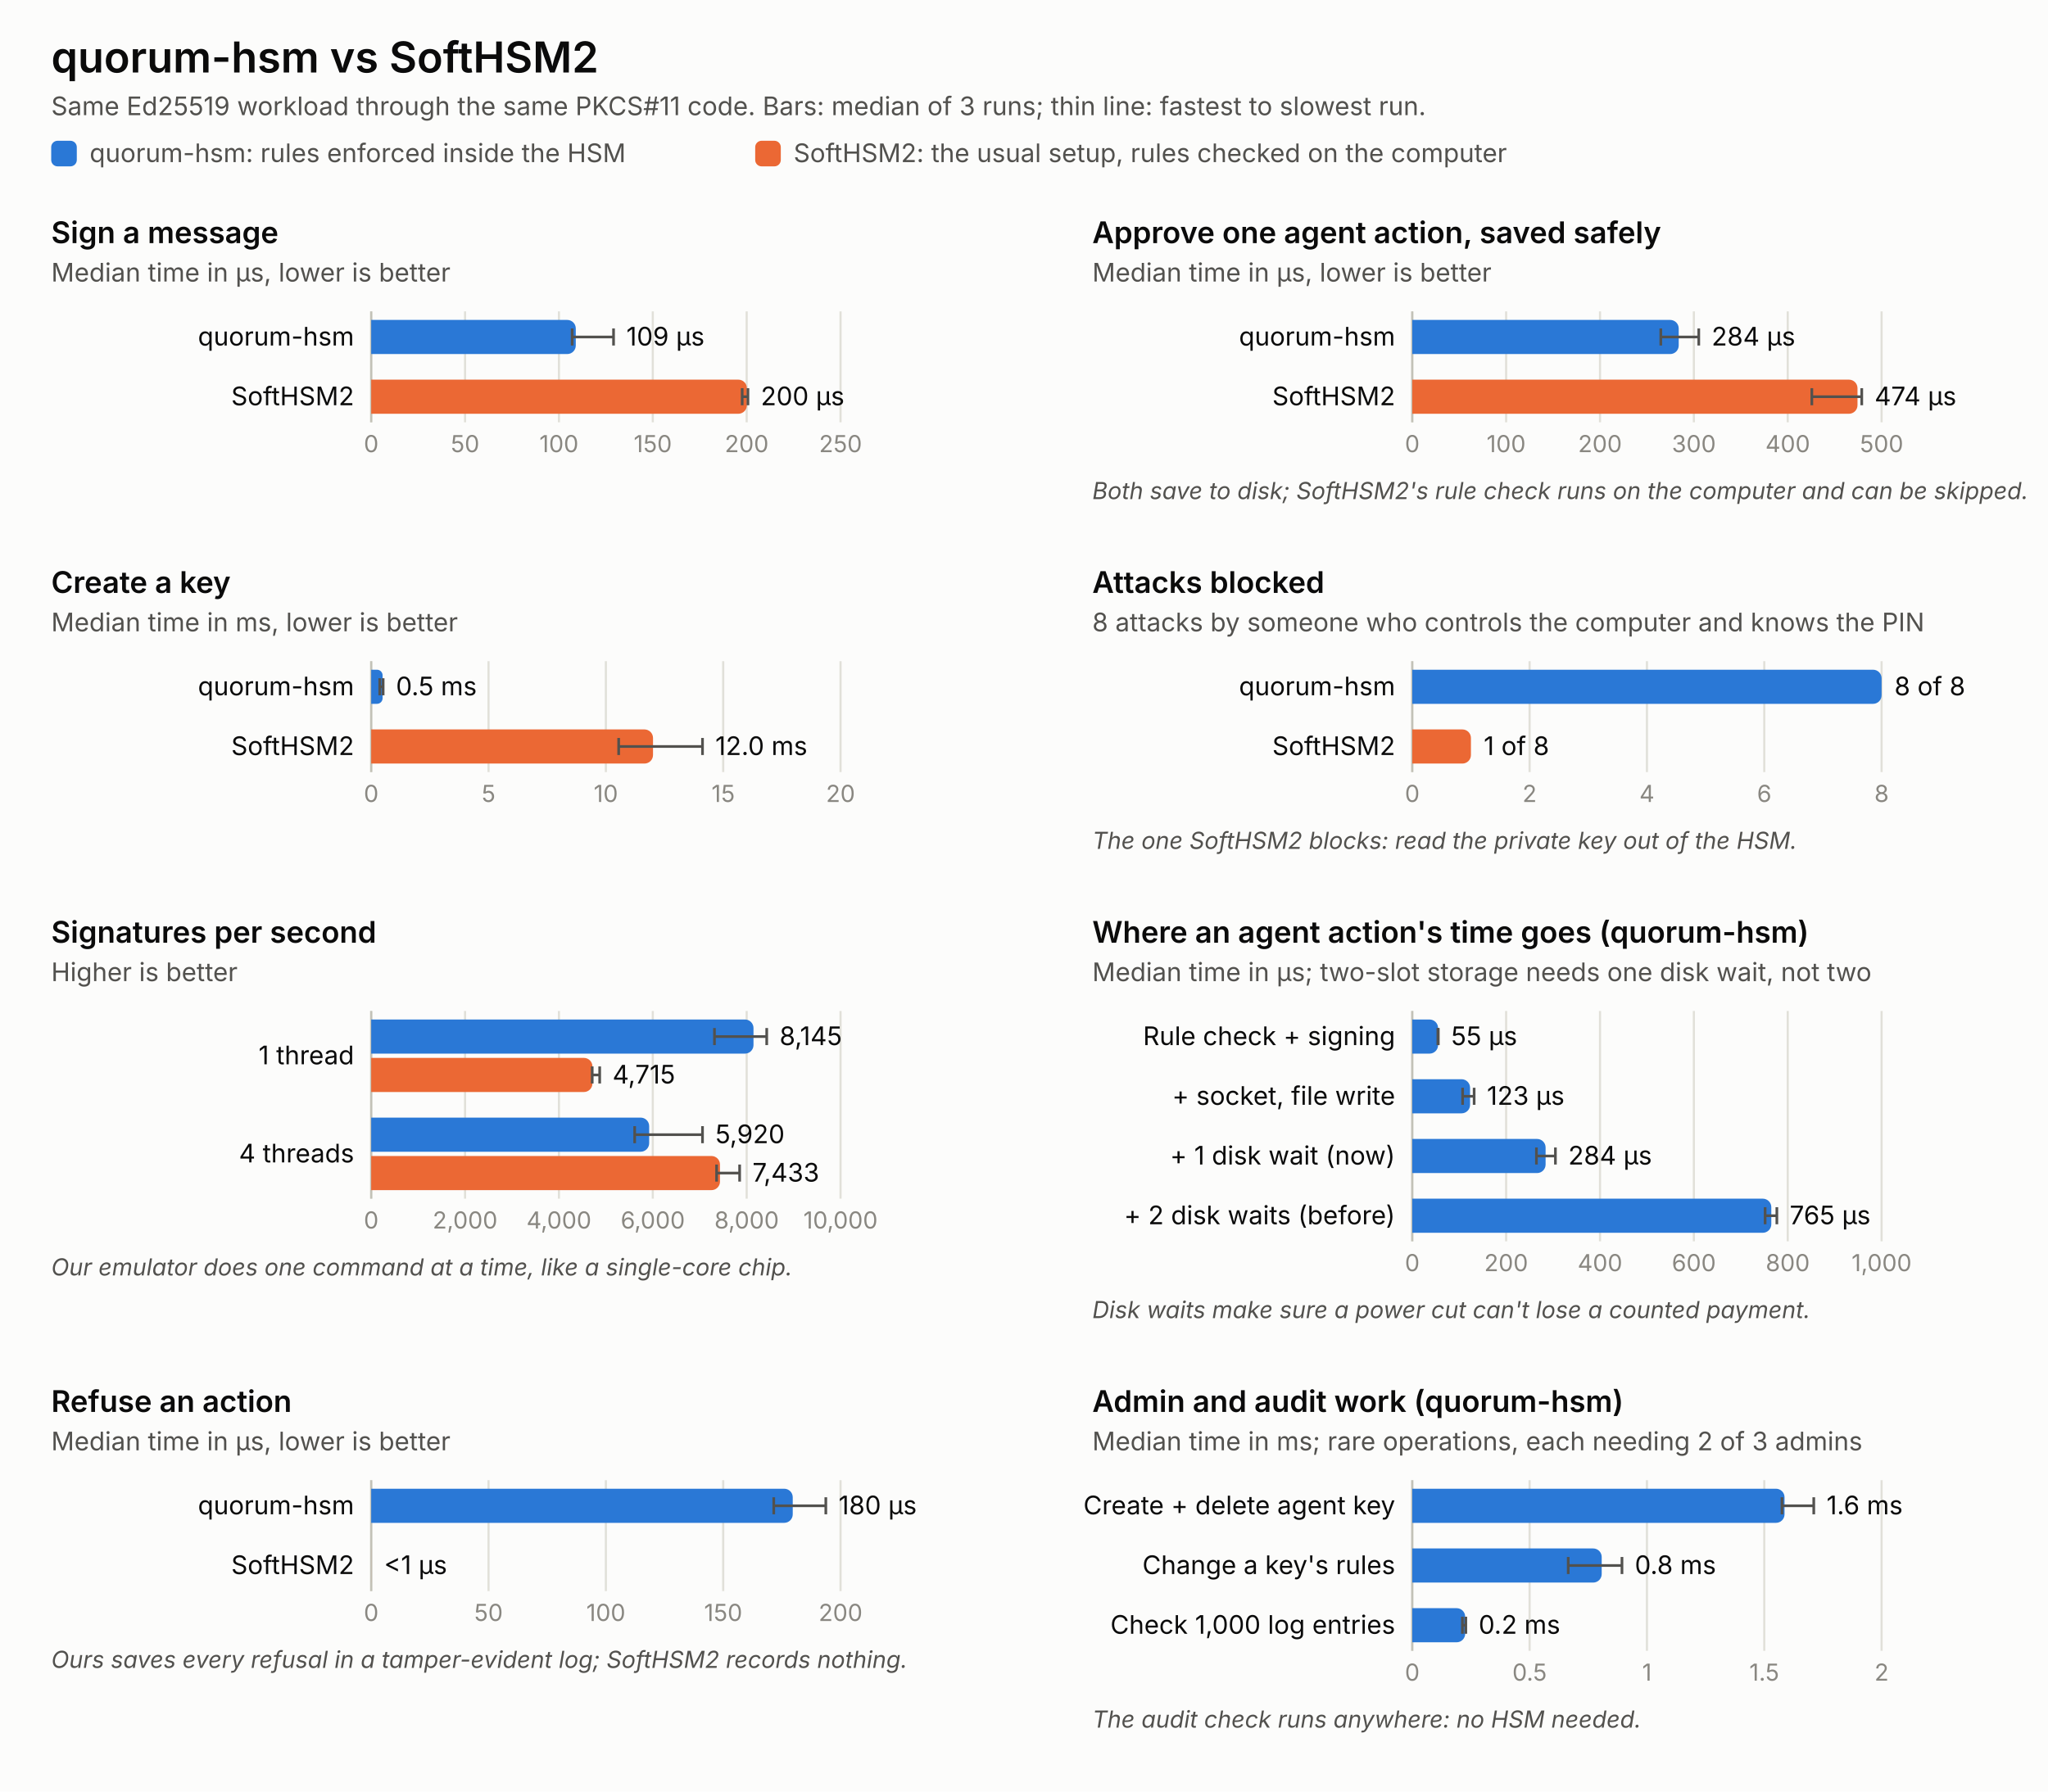
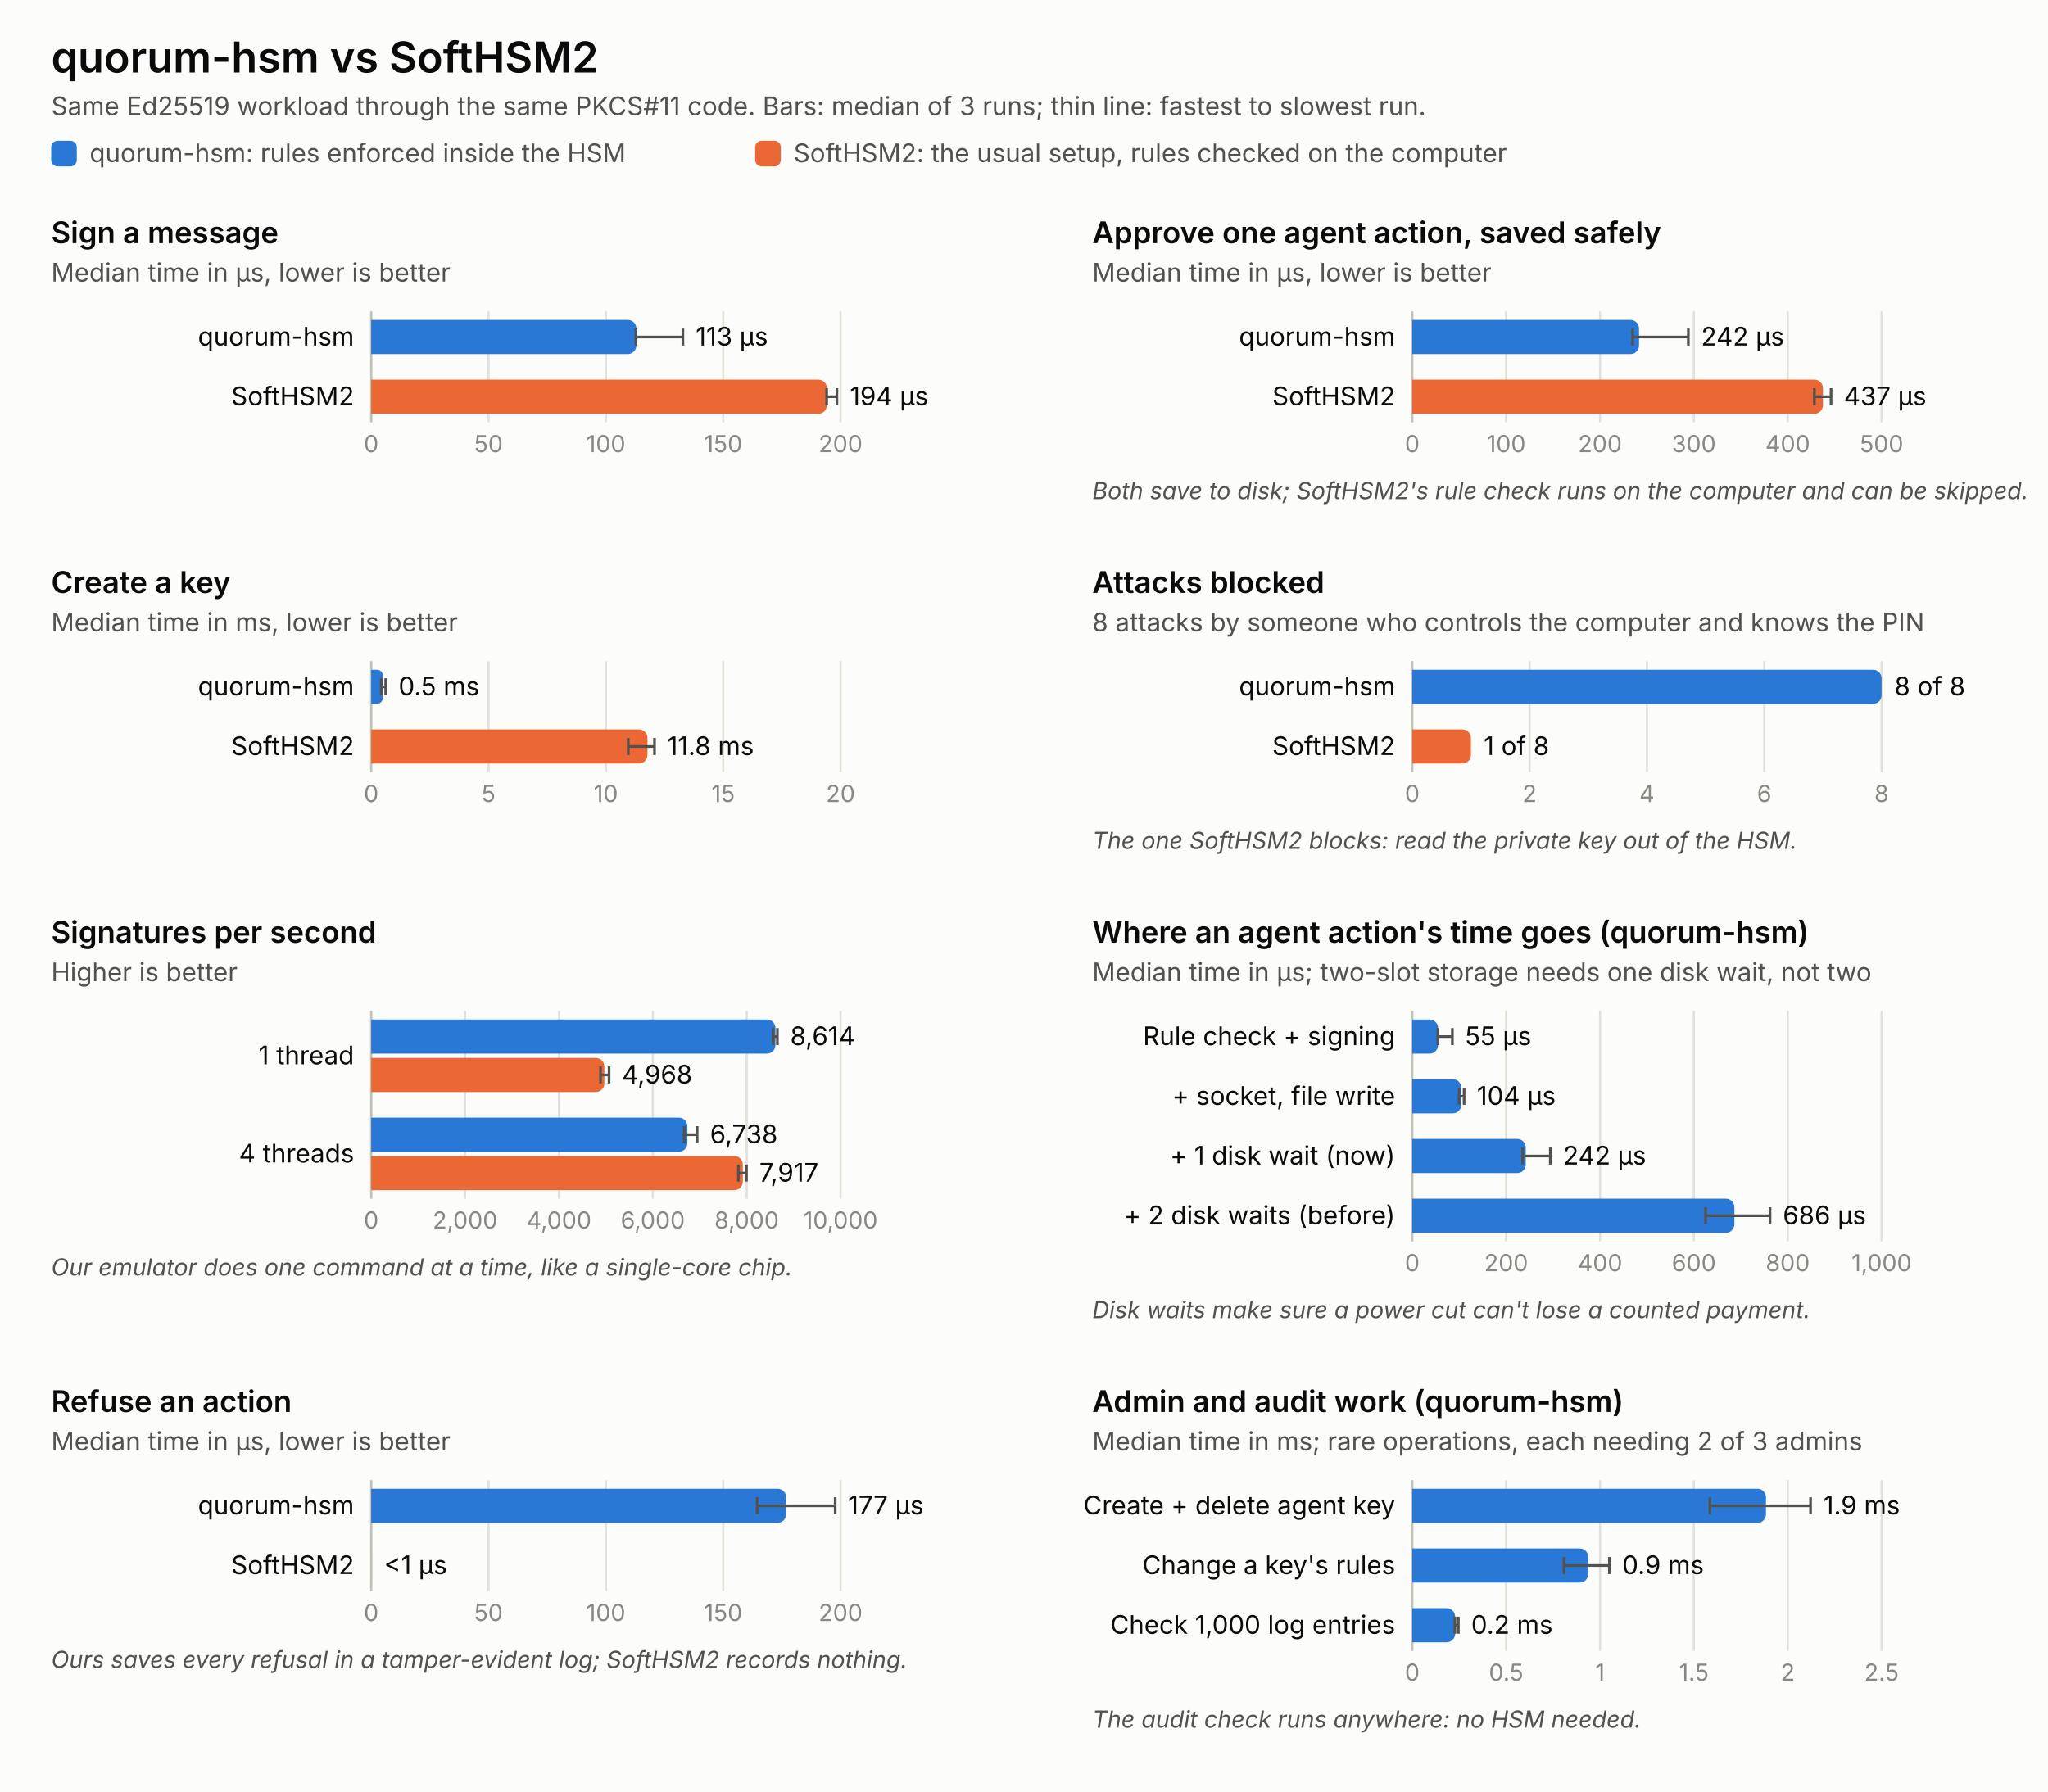
<svg xmlns="http://www.w3.org/2000/svg" viewBox="0 0 960 840" width="960" height="840" role="img" aria-label="Benchmark comparison of quorum-hsm and SoftHSM2">
  <style>
  svg { font-family: system-ui, -apple-system, "Segoe UI", sans-serif; }
  .bg { fill: #fcfcfb; }
  .s1 { fill: #2a78d6; } .s2 { fill: #eb6834; }
  .grid { stroke: #e1e0d9; stroke-width: 1; }
  .baseline { stroke: #c3c2b7; stroke-width: 1; }
  .range { stroke: #52514e; stroke-width: 1.25; }
  .t-h1 { fill: #0b0b0b; font-size: 20px; font-weight: 600; }
  .t-title { fill: #0b0b0b; font-size: 14px; font-weight: 600; }
  .t-sub, .t-legend { fill: #52514e; font-size: 12px; }
  .t-label { fill: #0b0b0b; font-size: 12px; }
  .t-value { fill: #0b0b0b; font-size: 12px; font-variant-numeric: tabular-nums; }
  .t-axis { fill: #898781; font-size: 11px; font-variant-numeric: tabular-nums; }
  .t-note { fill: #52514e; font-size: 11px; font-style: italic; }
  @media (prefers-color-scheme: dark) {
    .bg { fill: #1a1a19; }
    .s1 { fill: #3987e5; } .s2 { fill: #d95926; }
    .grid { stroke: #2c2c2a; }
    .baseline { stroke: #383835; }
    .range { stroke: #c3c2b7; }
    .t-h1, .t-title, .t-label, .t-value { fill: #f0efec; }
    .t-sub, .t-legend, .t-note { fill: #c3c2b7; }
  }
</style>
  <rect class="bg" width="100%" height="100%" />
  <text class="t-h1" x="24" y="34">quorum-hsm vs SoftHSM2</text>
  <text class="t-sub" x="24" y="54">Same Ed25519 workload through the same PKCS#11 code. Bars: median of 3 runs; thin line: fastest to slowest run.</text>
  <rect class="s1" x="24" y="66" width="12" height="12" rx="3" />
  <text class="t-legend" x="42" y="76">quorum-hsm: rules enforced inside the HSM</text>
  <rect class="s2" x="354" y="66" width="12" height="12" rx="3" />
  <text class="t-legend" x="372" y="76">SoftHSM2: the usual setup, rules checked on the computer</text>
  <text class="t-title" x="24" y="114">Sign a message</text>
  <text class="t-sub" x="24" y="132">Median time in µs, lower is better</text>
  <line class="grid" x1="174.0" y1="146" x2="174.0" y2="198" />
  <text class="t-axis" x="174.0" y="212" text-anchor="middle">0</text>
-   <line class="grid" x1="218.0" y1="146" x2="218.0" y2="198" />
-   <text class="t-axis" x="218.0" y="212" text-anchor="middle">50</text>
-   <line class="grid" x1="262.0" y1="146" x2="262.0" y2="198" />
-   <text class="t-axis" x="262.0" y="212" text-anchor="middle">100</text>
-   <line class="grid" x1="306.0" y1="146" x2="306.0" y2="198" />
-   <text class="t-axis" x="306.0" y="212" text-anchor="middle">150</text>
-   <line class="grid" x1="350.0" y1="146" x2="350.0" y2="198" />
-   <text class="t-axis" x="350.0" y="212" text-anchor="middle">200</text>
+   <line class="grid" x1="229.0" y1="146" x2="229.0" y2="198" />
+   <text class="t-axis" x="229.0" y="212" text-anchor="middle">50</text>
+   <line class="grid" x1="284.0" y1="146" x2="284.0" y2="198" />
+   <text class="t-axis" x="284.0" y="212" text-anchor="middle">100</text>
+   <line class="grid" x1="339.0" y1="146" x2="339.0" y2="198" />
+   <text class="t-axis" x="339.0" y="212" text-anchor="middle">150</text>
  <line class="grid" x1="394.0" y1="146" x2="394.0" y2="198" />
-   <text class="t-axis" x="394.0" y="212" text-anchor="middle">250</text>
+   <text class="t-axis" x="394.0" y="212" text-anchor="middle">200</text>
  <line class="baseline" x1="174" y1="146" x2="174" y2="198" />
  <text class="t-label" x="166" y="162" text-anchor="end">quorum-hsm</text>
-   <path class="s1" d="M174.0,150.0 h91.9 a4,4 0 0 1 4,4 v8.0 a4,4 0 0 1 -4,4 h-91.9 z" />
-   <line class="range" x1="268.2" y1="158.0" x2="287.6" y2="158.0" />
-   <line class="range" x1="268.2" y1="154.0" x2="268.2" y2="162.0" />
-   <line class="range" x1="287.6" y1="154.0" x2="287.6" y2="162.0" />
-   <text class="t-value" x="293.6" y="162">109 µs</text>
+   <path class="s1" d="M174.0,150.0 h120.3 a4,4 0 0 1 4,4 v8.0 a4,4 0 0 1 -4,4 h-120.3 z" />
+   <line class="range" x1="298.1" y1="158.0" x2="320.1" y2="158.0" />
+   <line class="range" x1="298.1" y1="154.0" x2="298.1" y2="162.0" />
+   <line class="range" x1="320.1" y1="154.0" x2="320.1" y2="162.0" />
+   <text class="t-value" x="326.1" y="162">113 µs</text>
  <text class="t-label" x="166" y="190" text-anchor="end">SoftHSM2</text>
-   <path class="s2" d="M174.0,178.0 h172.1 a4,4 0 0 1 4,4 v8.0 a4,4 0 0 1 -4,4 h-172.1 z" />
-   <line class="range" x1="347.9" y1="186.0" x2="350.6" y2="186.0" />
-   <line class="range" x1="347.9" y1="182.0" x2="347.9" y2="190.0" />
-   <line class="range" x1="350.6" y1="182.0" x2="350.6" y2="190.0" />
-   <text class="t-value" x="356.6" y="190">200 µs</text>
+   <path class="s2" d="M174.0,178.0 h209.6 a4,4 0 0 1 4,4 v8.0 a4,4 0 0 1 -4,4 h-209.6 z" />
+   <line class="range" x1="387.5" y1="186.0" x2="392.3" y2="186.0" />
+   <line class="range" x1="387.5" y1="182.0" x2="387.5" y2="190.0" />
+   <line class="range" x1="392.3" y1="182.0" x2="392.3" y2="190.0" />
+   <text class="t-value" x="398.3" y="190">194 µs</text>
  <text class="t-title" x="512" y="114">Approve one agent action, saved safely</text>
  <text class="t-sub" x="512" y="132">Median time in µs, lower is better</text>
  <line class="grid" x1="662.0" y1="146" x2="662.0" y2="198" />
  <text class="t-axis" x="662.0" y="212" text-anchor="middle">0</text>
  <line class="grid" x1="706.0" y1="146" x2="706.0" y2="198" />
  <text class="t-axis" x="706.0" y="212" text-anchor="middle">100</text>
  <line class="grid" x1="750.0" y1="146" x2="750.0" y2="198" />
  <text class="t-axis" x="750.0" y="212" text-anchor="middle">200</text>
  <line class="grid" x1="794.0" y1="146" x2="794.0" y2="198" />
  <text class="t-axis" x="794.0" y="212" text-anchor="middle">300</text>
  <line class="grid" x1="838.0" y1="146" x2="838.0" y2="198" />
  <text class="t-axis" x="838.0" y="212" text-anchor="middle">400</text>
  <line class="grid" x1="882.0" y1="146" x2="882.0" y2="198" />
  <text class="t-axis" x="882.0" y="212" text-anchor="middle">500</text>
  <line class="baseline" x1="662" y1="146" x2="662" y2="198" />
  <text class="t-label" x="654" y="162" text-anchor="end">quorum-hsm</text>
-   <path class="s1" d="M662.0,150.0 h120.9 a4,4 0 0 1 4,4 v8.0 a4,4 0 0 1 -4,4 h-120.9 z" />
-   <line class="range" x1="778.5" y1="158.0" x2="796.3" y2="158.0" />
-   <line class="range" x1="778.5" y1="154.0" x2="778.5" y2="162.0" />
-   <line class="range" x1="796.3" y1="154.0" x2="796.3" y2="162.0" />
-   <text class="t-value" x="802.3" y="162">284 µs</text>
+   <path class="s1" d="M662.0,150.0 h102.3 a4,4 0 0 1 4,4 v8.0 a4,4 0 0 1 -4,4 h-102.3 z" />
+   <line class="range" x1="765.3" y1="158.0" x2="791.4" y2="158.0" />
+   <line class="range" x1="765.3" y1="154.0" x2="765.3" y2="162.0" />
+   <line class="range" x1="791.4" y1="154.0" x2="791.4" y2="162.0" />
+   <text class="t-value" x="797.4" y="162">242 µs</text>
  <text class="t-label" x="654" y="190" text-anchor="end">SoftHSM2</text>
-   <path class="s2" d="M662.0,178.0 h204.7 a4,4 0 0 1 4,4 v8.0 a4,4 0 0 1 -4,4 h-204.7 z" />
-   <line class="range" x1="849.3" y1="186.0" x2="872.7" y2="186.0" />
-   <line class="range" x1="849.3" y1="182.0" x2="849.3" y2="190.0" />
-   <line class="range" x1="872.7" y1="182.0" x2="872.7" y2="190.0" />
-   <text class="t-value" x="878.7" y="190">474 µs</text>
+   <path class="s2" d="M662.0,178.0 h188.5 a4,4 0 0 1 4,4 v8.0 a4,4 0 0 1 -4,4 h-188.5 z" />
+   <line class="range" x1="850.5" y1="186.0" x2="858.3" y2="186.0" />
+   <line class="range" x1="850.5" y1="182.0" x2="850.5" y2="190.0" />
+   <line class="range" x1="858.3" y1="182.0" x2="858.3" y2="190.0" />
+   <text class="t-value" x="864.3" y="190">437 µs</text>
  <text class="t-note" x="512" y="234">Both save to disk; SoftHSM2's rule check runs on the computer and can be skipped.</text>
  <text class="t-title" x="24" y="278">Create a key</text>
  <text class="t-sub" x="24" y="296">Median time in ms, lower is better</text>
  <line class="grid" x1="174.0" y1="310" x2="174.0" y2="362" />
  <text class="t-axis" x="174.0" y="376" text-anchor="middle">0</text>
  <line class="grid" x1="229.0" y1="310" x2="229.0" y2="362" />
  <text class="t-axis" x="229.0" y="376" text-anchor="middle">5</text>
  <line class="grid" x1="284.0" y1="310" x2="284.0" y2="362" />
  <text class="t-axis" x="284.0" y="376" text-anchor="middle">10</text>
  <line class="grid" x1="339.0" y1="310" x2="339.0" y2="362" />
  <text class="t-axis" x="339.0" y="376" text-anchor="middle">15</text>
  <line class="grid" x1="394.0" y1="310" x2="394.0" y2="362" />
  <text class="t-axis" x="394.0" y="376" text-anchor="middle">20</text>
  <line class="baseline" x1="174" y1="310" x2="174" y2="362" />
  <text class="t-label" x="166" y="326" text-anchor="end">quorum-hsm</text>
-   <path class="s1" d="M174.0,314.0 h2.7 a2.65,2.65 0 0 1 2.65,2.65 v10.7 a2.65,2.65 0 0 1 -2.65,2.65 h-2.7 z" />
-   <line class="range" x1="178.0" y1="322.0" x2="179.6" y2="322.0" />
-   <line class="range" x1="178.0" y1="318.0" x2="178.0" y2="326.0" />
-   <line class="range" x1="179.6" y1="318.0" x2="179.6" y2="326.0" />
-   <text class="t-value" x="185.6" y="326">0.5 ms</text>
+   <path class="s1" d="M174.0,314.0 h2.7 a2.742,2.742 0 0 1 2.742,2.742 v10.5 a2.742,2.742 0 0 1 -2.742,2.742 h-2.7 z" />
+   <line class="range" x1="178.7" y1="322.0" x2="180.8" y2="322.0" />
+   <line class="range" x1="178.7" y1="318.0" x2="178.7" y2="326.0" />
+   <line class="range" x1="180.8" y1="318.0" x2="180.8" y2="326.0" />
+   <text class="t-value" x="186.8" y="326">0.5 ms</text>
  <text class="t-label" x="166" y="354" text-anchor="end">SoftHSM2</text>
-   <path class="s2" d="M174.0,342.0 h128.1 a4,4 0 0 1 4,4 v8.0 a4,4 0 0 1 -4,4 h-128.1 z" />
-   <line class="range" x1="290.0" y1="350.0" x2="329.3" y2="350.0" />
-   <line class="range" x1="290.0" y1="346.0" x2="290.0" y2="354.0" />
-   <line class="range" x1="329.3" y1="346.0" x2="329.3" y2="354.0" />
-   <text class="t-value" x="335.3" y="354">12.0 ms</text>
+   <path class="s2" d="M174.0,342.0 h125.5 a4,4 0 0 1 4,4 v8.0 a4,4 0 0 1 -4,4 h-125.5 z" />
+   <line class="range" x1="294.5" y1="350.0" x2="306.8" y2="350.0" />
+   <line class="range" x1="294.5" y1="346.0" x2="294.5" y2="354.0" />
+   <line class="range" x1="306.8" y1="346.0" x2="306.8" y2="354.0" />
+   <text class="t-value" x="312.8" y="354">11.8 ms</text>
  <text class="t-title" x="512" y="278">Attacks blocked</text>
  <text class="t-sub" x="512" y="296">8 attacks by someone who controls the computer and knows the PIN</text>
  <line class="grid" x1="662.0" y1="310" x2="662.0" y2="362" />
  <text class="t-axis" x="662.0" y="376" text-anchor="middle">0</text>
  <line class="grid" x1="717.0" y1="310" x2="717.0" y2="362" />
  <text class="t-axis" x="717.0" y="376" text-anchor="middle">2</text>
  <line class="grid" x1="772.0" y1="310" x2="772.0" y2="362" />
  <text class="t-axis" x="772.0" y="376" text-anchor="middle">4</text>
  <line class="grid" x1="827.0" y1="310" x2="827.0" y2="362" />
  <text class="t-axis" x="827.0" y="376" text-anchor="middle">6</text>
  <line class="grid" x1="882.0" y1="310" x2="882.0" y2="362" />
  <text class="t-axis" x="882.0" y="376" text-anchor="middle">8</text>
  <line class="baseline" x1="662" y1="310" x2="662" y2="362" />
  <text class="t-label" x="654" y="326" text-anchor="end">quorum-hsm</text>
  <path class="s1" d="M662.0,314.0 h216.0 a4,4 0 0 1 4,4 v8.0 a4,4 0 0 1 -4,4 h-216.0 z" />
  <text class="t-value" x="888.0" y="326">8 of 8</text>
  <text class="t-label" x="654" y="354" text-anchor="end">SoftHSM2</text>
  <path class="s2" d="M662.0,342.0 h23.5 a4,4 0 0 1 4,4 v8.0 a4,4 0 0 1 -4,4 h-23.5 z" />
  <text class="t-value" x="695.5" y="354">1 of 8</text>
  <text class="t-note" x="512" y="398">The one SoftHSM2 blocks: read the private key out of the HSM.</text>
  <text class="t-title" x="24" y="442">Signatures per second</text>
  <text class="t-sub" x="24" y="460">Higher is better</text>
  <line class="grid" x1="174.0" y1="474" x2="174.0" y2="562" />
  <text class="t-axis" x="174.0" y="576" text-anchor="middle">0</text>
  <line class="grid" x1="218.0" y1="474" x2="218.0" y2="562" />
  <text class="t-axis" x="218.0" y="576" text-anchor="middle">2,000</text>
  <line class="grid" x1="262.0" y1="474" x2="262.0" y2="562" />
  <text class="t-axis" x="262.0" y="576" text-anchor="middle">4,000</text>
  <line class="grid" x1="306.0" y1="474" x2="306.0" y2="562" />
  <text class="t-axis" x="306.0" y="576" text-anchor="middle">6,000</text>
  <line class="grid" x1="350.0" y1="474" x2="350.0" y2="562" />
  <text class="t-axis" x="350.0" y="576" text-anchor="middle">8,000</text>
  <line class="grid" x1="394.0" y1="474" x2="394.0" y2="562" />
  <text class="t-axis" x="394.0" y="576" text-anchor="middle">10,000</text>
  <line class="baseline" x1="174" y1="474" x2="174" y2="562" />
  <text class="t-label" x="166" y="499.0" text-anchor="end">1 thread</text>
-   <path class="s1" d="M174.0,478.0 h175.2 a4,4 0 0 1 4,4 v8.0 a4,4 0 0 1 -4,4 h-175.2 z" />
-   <line class="range" x1="334.9" y1="486.0" x2="359.4" y2="486.0" />
-   <line class="range" x1="334.9" y1="482.0" x2="334.9" y2="490.0" />
-   <line class="range" x1="359.4" y1="482.0" x2="359.4" y2="490.0" />
-   <text class="t-value" x="365.4" y="490">8,145</text>
-   <path class="s2" d="M174.0,496.0 h99.7 a4,4 0 0 1 4,4 v8.0 a4,4 0 0 1 -4,4 h-99.7 z" />
-   <line class="range" x1="277.6" y1="504.0" x2="281.1" y2="504.0" />
-   <line class="range" x1="277.6" y1="500.0" x2="277.6" y2="508.0" />
-   <line class="range" x1="281.1" y1="500.0" x2="281.1" y2="508.0" />
-   <text class="t-value" x="287.1" y="508">4,715</text>
+   <path class="s1" d="M174.0,478.0 h185.5 a4,4 0 0 1 4,4 v8.0 a4,4 0 0 1 -4,4 h-185.5 z" />
+   <line class="range" x1="362.4" y1="486.0" x2="364.4" y2="486.0" />
+   <line class="range" x1="362.4" y1="482.0" x2="362.4" y2="490.0" />
+   <line class="range" x1="364.4" y1="482.0" x2="364.4" y2="490.0" />
+   <text class="t-value" x="370.4" y="490">8,614</text>
+   <path class="s2" d="M174.0,496.0 h105.3 a4,4 0 0 1 4,4 v8.0 a4,4 0 0 1 -4,4 h-105.3 z" />
+   <line class="range" x1="281.5" y1="504.0" x2="285.5" y2="504.0" />
+   <line class="range" x1="281.5" y1="500.0" x2="281.5" y2="508.0" />
+   <line class="range" x1="285.5" y1="500.0" x2="285.5" y2="508.0" />
+   <text class="t-value" x="291.5" y="508">4,968</text>
  <text class="t-label" x="166" y="545.0" text-anchor="end">4 threads</text>
-   <path class="s1" d="M174.0,524.0 h126.3 a4,4 0 0 1 4,4 v8.0 a4,4 0 0 1 -4,4 h-126.3 z" />
-   <line class="range" x1="297.5" y1="532.0" x2="329.3" y2="532.0" />
-   <line class="range" x1="297.5" y1="528.0" x2="297.5" y2="536.0" />
-   <line class="range" x1="329.3" y1="528.0" x2="329.3" y2="536.0" />
-   <text class="t-value" x="335.3" y="536">5,920</text>
-   <path class="s2" d="M174.0,542.0 h159.5 a4,4 0 0 1 4,4 v8.0 a4,4 0 0 1 -4,4 h-159.5 z" />
-   <line class="range" x1="335.9" y1="550.0" x2="346.7" y2="550.0" />
-   <line class="range" x1="335.9" y1="546.0" x2="335.9" y2="554.0" />
-   <line class="range" x1="346.7" y1="546.0" x2="346.7" y2="554.0" />
-   <text class="t-value" x="352.7" y="554">7,433</text>
+   <path class="s1" d="M174.0,524.0 h144.2 a4,4 0 0 1 4,4 v8.0 a4,4 0 0 1 -4,4 h-144.2 z" />
+   <line class="range" x1="320.7" y1="532.0" x2="326.8" y2="532.0" />
+   <line class="range" x1="320.7" y1="528.0" x2="320.7" y2="536.0" />
+   <line class="range" x1="326.8" y1="528.0" x2="326.8" y2="536.0" />
+   <text class="t-value" x="332.8" y="536">6,738</text>
+   <path class="s2" d="M174.0,542.0 h170.2 a4,4 0 0 1 4,4 v8.0 a4,4 0 0 1 -4,4 h-170.2 z" />
+   <line class="range" x1="346.1" y1="550.0" x2="349.9" y2="550.0" />
+   <line class="range" x1="346.1" y1="546.0" x2="346.1" y2="554.0" />
+   <line class="range" x1="349.9" y1="546.0" x2="349.9" y2="554.0" />
+   <text class="t-value" x="355.9" y="554">7,917</text>
  <text class="t-note" x="24" y="598">Our emulator does one command at a time, like a single-core chip.</text>
  <text class="t-title" x="512" y="442">Where an agent action's time goes (quorum-hsm)</text>
  <text class="t-sub" x="512" y="460">Median time in µs; two-slot storage needs one disk wait, not two</text>
  <line class="grid" x1="662.0" y1="474" x2="662.0" y2="582" />
  <text class="t-axis" x="662.0" y="596" text-anchor="middle">0</text>
  <line class="grid" x1="706.0" y1="474" x2="706.0" y2="582" />
  <text class="t-axis" x="706.0" y="596" text-anchor="middle">200</text>
  <line class="grid" x1="750.0" y1="474" x2="750.0" y2="582" />
  <text class="t-axis" x="750.0" y="596" text-anchor="middle">400</text>
  <line class="grid" x1="794.0" y1="474" x2="794.0" y2="582" />
  <text class="t-axis" x="794.0" y="596" text-anchor="middle">600</text>
  <line class="grid" x1="838.0" y1="474" x2="838.0" y2="582" />
  <text class="t-axis" x="838.0" y="596" text-anchor="middle">800</text>
  <line class="grid" x1="882.0" y1="474" x2="882.0" y2="582" />
  <text class="t-axis" x="882.0" y="596" text-anchor="middle">1,000</text>
  <line class="baseline" x1="662" y1="474" x2="662" y2="582" />
  <text class="t-label" x="654" y="490" text-anchor="end">Rule check + signing</text>
  <path class="s1" d="M662.0,478.0 h8.1 a4,4 0 0 1 4,4 v8.0 a4,4 0 0 1 -4,4 h-8.1 z" />
-   <line class="range" x1="674.0" y1="486.0" x2="674.2" y2="486.0" />
+   <line class="range" x1="674.0" y1="486.0" x2="680.8" y2="486.0" />
  <line class="range" x1="674.0" y1="482.0" x2="674.0" y2="490.0" />
-   <line class="range" x1="674.2" y1="482.0" x2="674.2" y2="490.0" />
-   <text class="t-value" x="680.2" y="490">55 µs</text>
+   <line class="range" x1="680.8" y1="482.0" x2="680.8" y2="490.0" />
+   <text class="t-value" x="686.8" y="490">55 µs</text>
  <text class="t-label" x="654" y="518" text-anchor="end">+ socket, file write</text>
-   <path class="s1" d="M662.0,506.0 h23.1 a4,4 0 0 1 4,4 v8.0 a4,4 0 0 1 -4,4 h-23.1 z" />
-   <line class="range" x1="685.6" y1="514.0" x2="691.0" y2="514.0" />
-   <line class="range" x1="685.6" y1="510.0" x2="685.6" y2="518.0" />
-   <line class="range" x1="691.0" y1="510.0" x2="691.0" y2="518.0" />
-   <text class="t-value" x="697.0" y="518">123 µs</text>
+   <path class="s1" d="M662.0,506.0 h19.0 a4,4 0 0 1 4,4 v8.0 a4,4 0 0 1 -4,4 h-19.0 z" />
+   <line class="range" x1="684.0" y1="514.0" x2="686.3" y2="514.0" />
+   <line class="range" x1="684.0" y1="510.0" x2="684.0" y2="518.0" />
+   <line class="range" x1="686.3" y1="510.0" x2="686.3" y2="518.0" />
+   <text class="t-value" x="692.3" y="518">104 µs</text>
  <text class="t-label" x="654" y="546" text-anchor="end">+ 1 disk wait (now)</text>
-   <path class="s1" d="M662.0,534.0 h58.5 a4,4 0 0 1 4,4 v8.0 a4,4 0 0 1 -4,4 h-58.5 z" />
-   <line class="range" x1="720.2" y1="542.0" x2="729.1" y2="542.0" />
-   <line class="range" x1="720.2" y1="538.0" x2="720.2" y2="546.0" />
-   <line class="range" x1="729.1" y1="538.0" x2="729.1" y2="546.0" />
-   <text class="t-value" x="735.1" y="546">284 µs</text>
+   <path class="s1" d="M662.0,534.0 h49.2 a4,4 0 0 1 4,4 v8.0 a4,4 0 0 1 -4,4 h-49.2 z" />
+   <line class="range" x1="713.7" y1="542.0" x2="726.7" y2="542.0" />
+   <line class="range" x1="713.7" y1="538.0" x2="713.7" y2="546.0" />
+   <line class="range" x1="726.7" y1="538.0" x2="726.7" y2="546.0" />
+   <text class="t-value" x="732.7" y="546">242 µs</text>
  <text class="t-label" x="654" y="574" text-anchor="end">+ 2 disk waits (before)</text>
-   <path class="s1" d="M662.0,562.0 h164.3 a4,4 0 0 1 4,4 v8.0 a4,4 0 0 1 -4,4 h-164.3 z" />
-   <line class="range" x1="827.4" y1="570.0" x2="832.9" y2="570.0" />
-   <line class="range" x1="827.4" y1="566.0" x2="827.4" y2="574.0" />
-   <line class="range" x1="832.9" y1="566.0" x2="832.9" y2="574.0" />
-   <text class="t-value" x="838.9" y="574">765 µs</text>
+   <path class="s1" d="M662.0,562.0 h147.0 a4,4 0 0 1 4,4 v8.0 a4,4 0 0 1 -4,4 h-147.0 z" />
+   <line class="range" x1="799.5" y1="570.0" x2="829.7" y2="570.0" />
+   <line class="range" x1="799.5" y1="566.0" x2="799.5" y2="574.0" />
+   <line class="range" x1="829.7" y1="566.0" x2="829.7" y2="574.0" />
+   <text class="t-value" x="835.7" y="574">686 µs</text>
  <text class="t-note" x="512" y="618">Disk waits make sure a power cut can't lose a counted payment.</text>
  <text class="t-title" x="24" y="662">Refuse an action</text>
  <text class="t-sub" x="24" y="680">Median time in µs, lower is better</text>
  <line class="grid" x1="174.0" y1="694" x2="174.0" y2="746" />
  <text class="t-axis" x="174.0" y="760" text-anchor="middle">0</text>
  <line class="grid" x1="229.0" y1="694" x2="229.0" y2="746" />
  <text class="t-axis" x="229.0" y="760" text-anchor="middle">50</text>
  <line class="grid" x1="284.0" y1="694" x2="284.0" y2="746" />
  <text class="t-axis" x="284.0" y="760" text-anchor="middle">100</text>
  <line class="grid" x1="339.0" y1="694" x2="339.0" y2="746" />
  <text class="t-axis" x="339.0" y="760" text-anchor="middle">150</text>
  <line class="grid" x1="394.0" y1="694" x2="394.0" y2="746" />
  <text class="t-axis" x="394.0" y="760" text-anchor="middle">200</text>
  <line class="baseline" x1="174" y1="694" x2="174" y2="746" />
  <text class="t-label" x="166" y="710" text-anchor="end">quorum-hsm</text>
-   <path class="s1" d="M174.0,698.0 h193.6 a4,4 0 0 1 4,4 v8.0 a4,4 0 0 1 -4,4 h-193.6 z" />
-   <line class="range" x1="362.7" y1="706.0" x2="387.1" y2="706.0" />
-   <line class="range" x1="362.7" y1="702.0" x2="362.7" y2="710.0" />
-   <line class="range" x1="387.1" y1="702.0" x2="387.1" y2="710.0" />
-   <text class="t-value" x="393.1" y="710">180 µs</text>
+   <path class="s1" d="M174.0,698.0 h190.5 a4,4 0 0 1 4,4 v8.0 a4,4 0 0 1 -4,4 h-190.5 z" />
+   <line class="range" x1="354.9" y1="706.0" x2="391.5" y2="706.0" />
+   <line class="range" x1="354.9" y1="702.0" x2="354.9" y2="710.0" />
+   <line class="range" x1="391.5" y1="702.0" x2="391.5" y2="710.0" />
+   <text class="t-value" x="397.5" y="710">177 µs</text>
  <text class="t-label" x="166" y="738" text-anchor="end">SoftHSM2</text>
  <path class="s2" d="M174.0,726.0 h0.0 a0.017,0.017 0 0 1 0.017,0.017 v16.0 a0.017,0.017 0 0 1 -0.017,0.017 h-0.0 z" />
  <text class="t-value" x="180.0" y="738">&lt;1 µs</text>
  <text class="t-note" x="24" y="782">Ours saves every refusal in a tamper-evident log; SoftHSM2 records nothing.</text>
  <text class="t-title" x="512" y="662">Admin and audit work (quorum-hsm)</text>
  <text class="t-sub" x="512" y="680">Median time in ms; rare operations, each needing 2 of 3 admins</text>
  <line class="grid" x1="662.0" y1="694" x2="662.0" y2="774" />
  <text class="t-axis" x="662.0" y="788" text-anchor="middle">0</text>
-   <line class="grid" x1="717.0" y1="694" x2="717.0" y2="774" />
-   <text class="t-axis" x="717.0" y="788" text-anchor="middle">0.5</text>
-   <line class="grid" x1="772.0" y1="694" x2="772.0" y2="774" />
-   <text class="t-axis" x="772.0" y="788" text-anchor="middle">1</text>
-   <line class="grid" x1="827.0" y1="694" x2="827.0" y2="774" />
-   <text class="t-axis" x="827.0" y="788" text-anchor="middle">1.5</text>
+   <line class="grid" x1="706.0" y1="694" x2="706.0" y2="774" />
+   <text class="t-axis" x="706.0" y="788" text-anchor="middle">0.5</text>
+   <line class="grid" x1="750.0" y1="694" x2="750.0" y2="774" />
+   <text class="t-axis" x="750.0" y="788" text-anchor="middle">1</text>
+   <line class="grid" x1="794.0" y1="694" x2="794.0" y2="774" />
+   <text class="t-axis" x="794.0" y="788" text-anchor="middle">1.5</text>
+   <line class="grid" x1="838.0" y1="694" x2="838.0" y2="774" />
+   <text class="t-axis" x="838.0" y="788" text-anchor="middle">2</text>
  <line class="grid" x1="882.0" y1="694" x2="882.0" y2="774" />
-   <text class="t-axis" x="882.0" y="788" text-anchor="middle">2</text>
+   <text class="t-axis" x="882.0" y="788" text-anchor="middle">2.5</text>
  <line class="baseline" x1="662" y1="694" x2="662" y2="774" />
  <text class="t-label" x="654" y="710" text-anchor="end">Create + delete agent key</text>
-   <path class="s1" d="M662.0,698.0 h170.5 a4,4 0 0 1 4,4 v8.0 a4,4 0 0 1 -4,4 h-170.5 z" />
-   <line class="range" x1="835.3" y1="706.0" x2="850.2" y2="706.0" />
-   <line class="range" x1="835.3" y1="702.0" x2="835.3" y2="710.0" />
-   <line class="range" x1="850.2" y1="702.0" x2="850.2" y2="710.0" />
-   <text class="t-value" x="856.2" y="710">1.6 ms</text>
+   <path class="s1" d="M662.0,698.0 h161.8 a4,4 0 0 1 4,4 v8.0 a4,4 0 0 1 -4,4 h-161.8 z" />
+   <line class="range" x1="801.5" y1="706.0" x2="848.7" y2="706.0" />
+   <line class="range" x1="801.5" y1="702.0" x2="801.5" y2="710.0" />
+   <line class="range" x1="848.7" y1="702.0" x2="848.7" y2="710.0" />
+   <text class="t-value" x="854.7" y="710">1.9 ms</text>
  <text class="t-label" x="654" y="738" text-anchor="end">Change a key's rules</text>
-   <path class="s1" d="M662.0,726.0 h84.8 a4,4 0 0 1 4,4 v8.0 a4,4 0 0 1 -4,4 h-84.8 z" />
-   <line class="range" x1="735.1" y1="734.0" x2="760.3" y2="734.0" />
-   <line class="range" x1="735.1" y1="730.0" x2="735.1" y2="738.0" />
-   <line class="range" x1="760.3" y1="730.0" x2="760.3" y2="738.0" />
-   <text class="t-value" x="766.3" y="738">0.8 ms</text>
+   <path class="s1" d="M662.0,726.0 h78.5 a4,4 0 0 1 4,4 v8.0 a4,4 0 0 1 -4,4 h-78.5 z" />
+   <line class="range" x1="733.1" y1="734.0" x2="754.4" y2="734.0" />
+   <line class="range" x1="733.1" y1="730.0" x2="733.1" y2="738.0" />
+   <line class="range" x1="754.4" y1="730.0" x2="754.4" y2="738.0" />
+   <text class="t-value" x="760.4" y="738">0.9 ms</text>
  <text class="t-label" x="654" y="766" text-anchor="end">Check 1,000 log entries</text>
-   <path class="s1" d="M662.0,754.0 h20.8 a4,4 0 0 1 4,4 v8.0 a4,4 0 0 1 -4,4 h-20.8 z" />
-   <line class="range" x1="685.5" y1="762.0" x2="687.1" y2="762.0" />
-   <line class="range" x1="685.5" y1="758.0" x2="685.5" y2="766.0" />
-   <line class="range" x1="687.1" y1="758.0" x2="687.1" y2="766.0" />
-   <text class="t-value" x="693.1" y="766">0.2 ms</text>
+   <path class="s1" d="M662.0,754.0 h16.1 a4,4 0 0 1 4,4 v8.0 a4,4 0 0 1 -4,4 h-16.1 z" />
+   <line class="range" x1="682.0" y1="762.0" x2="683.6" y2="762.0" />
+   <line class="range" x1="682.0" y1="758.0" x2="682.0" y2="766.0" />
+   <line class="range" x1="683.6" y1="758.0" x2="683.6" y2="766.0" />
+   <text class="t-value" x="689.6" y="766">0.2 ms</text>
  <text class="t-note" x="512" y="810">The audit check runs anywhere: no HSM needed.</text>
</svg>
